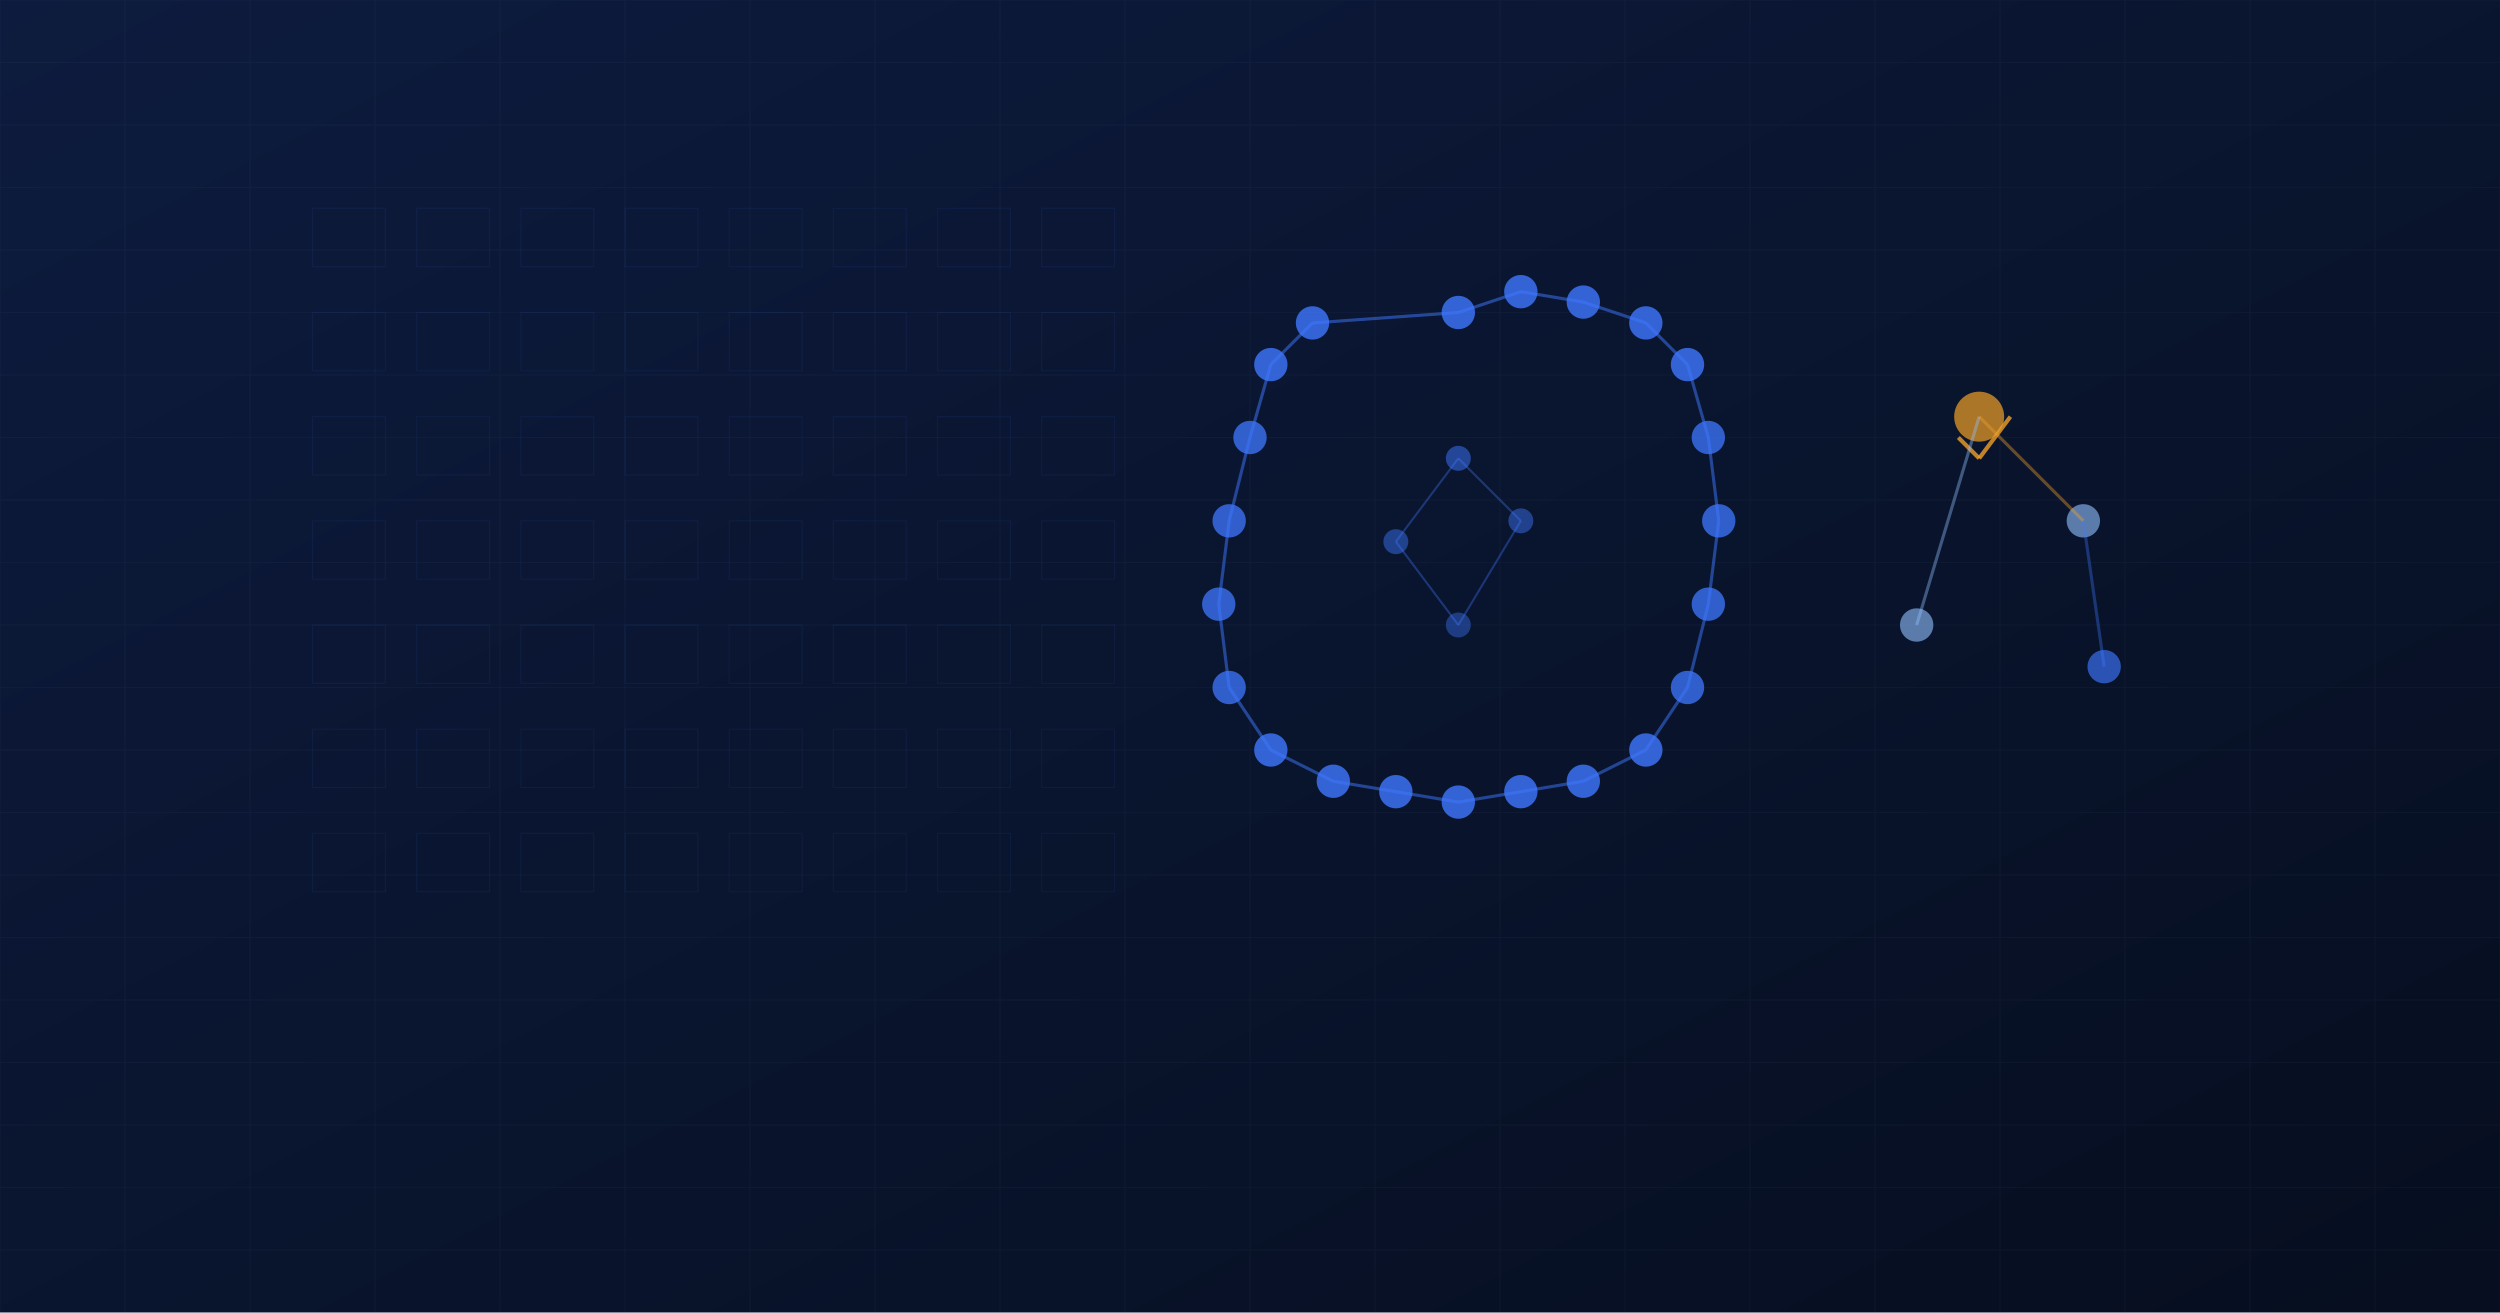
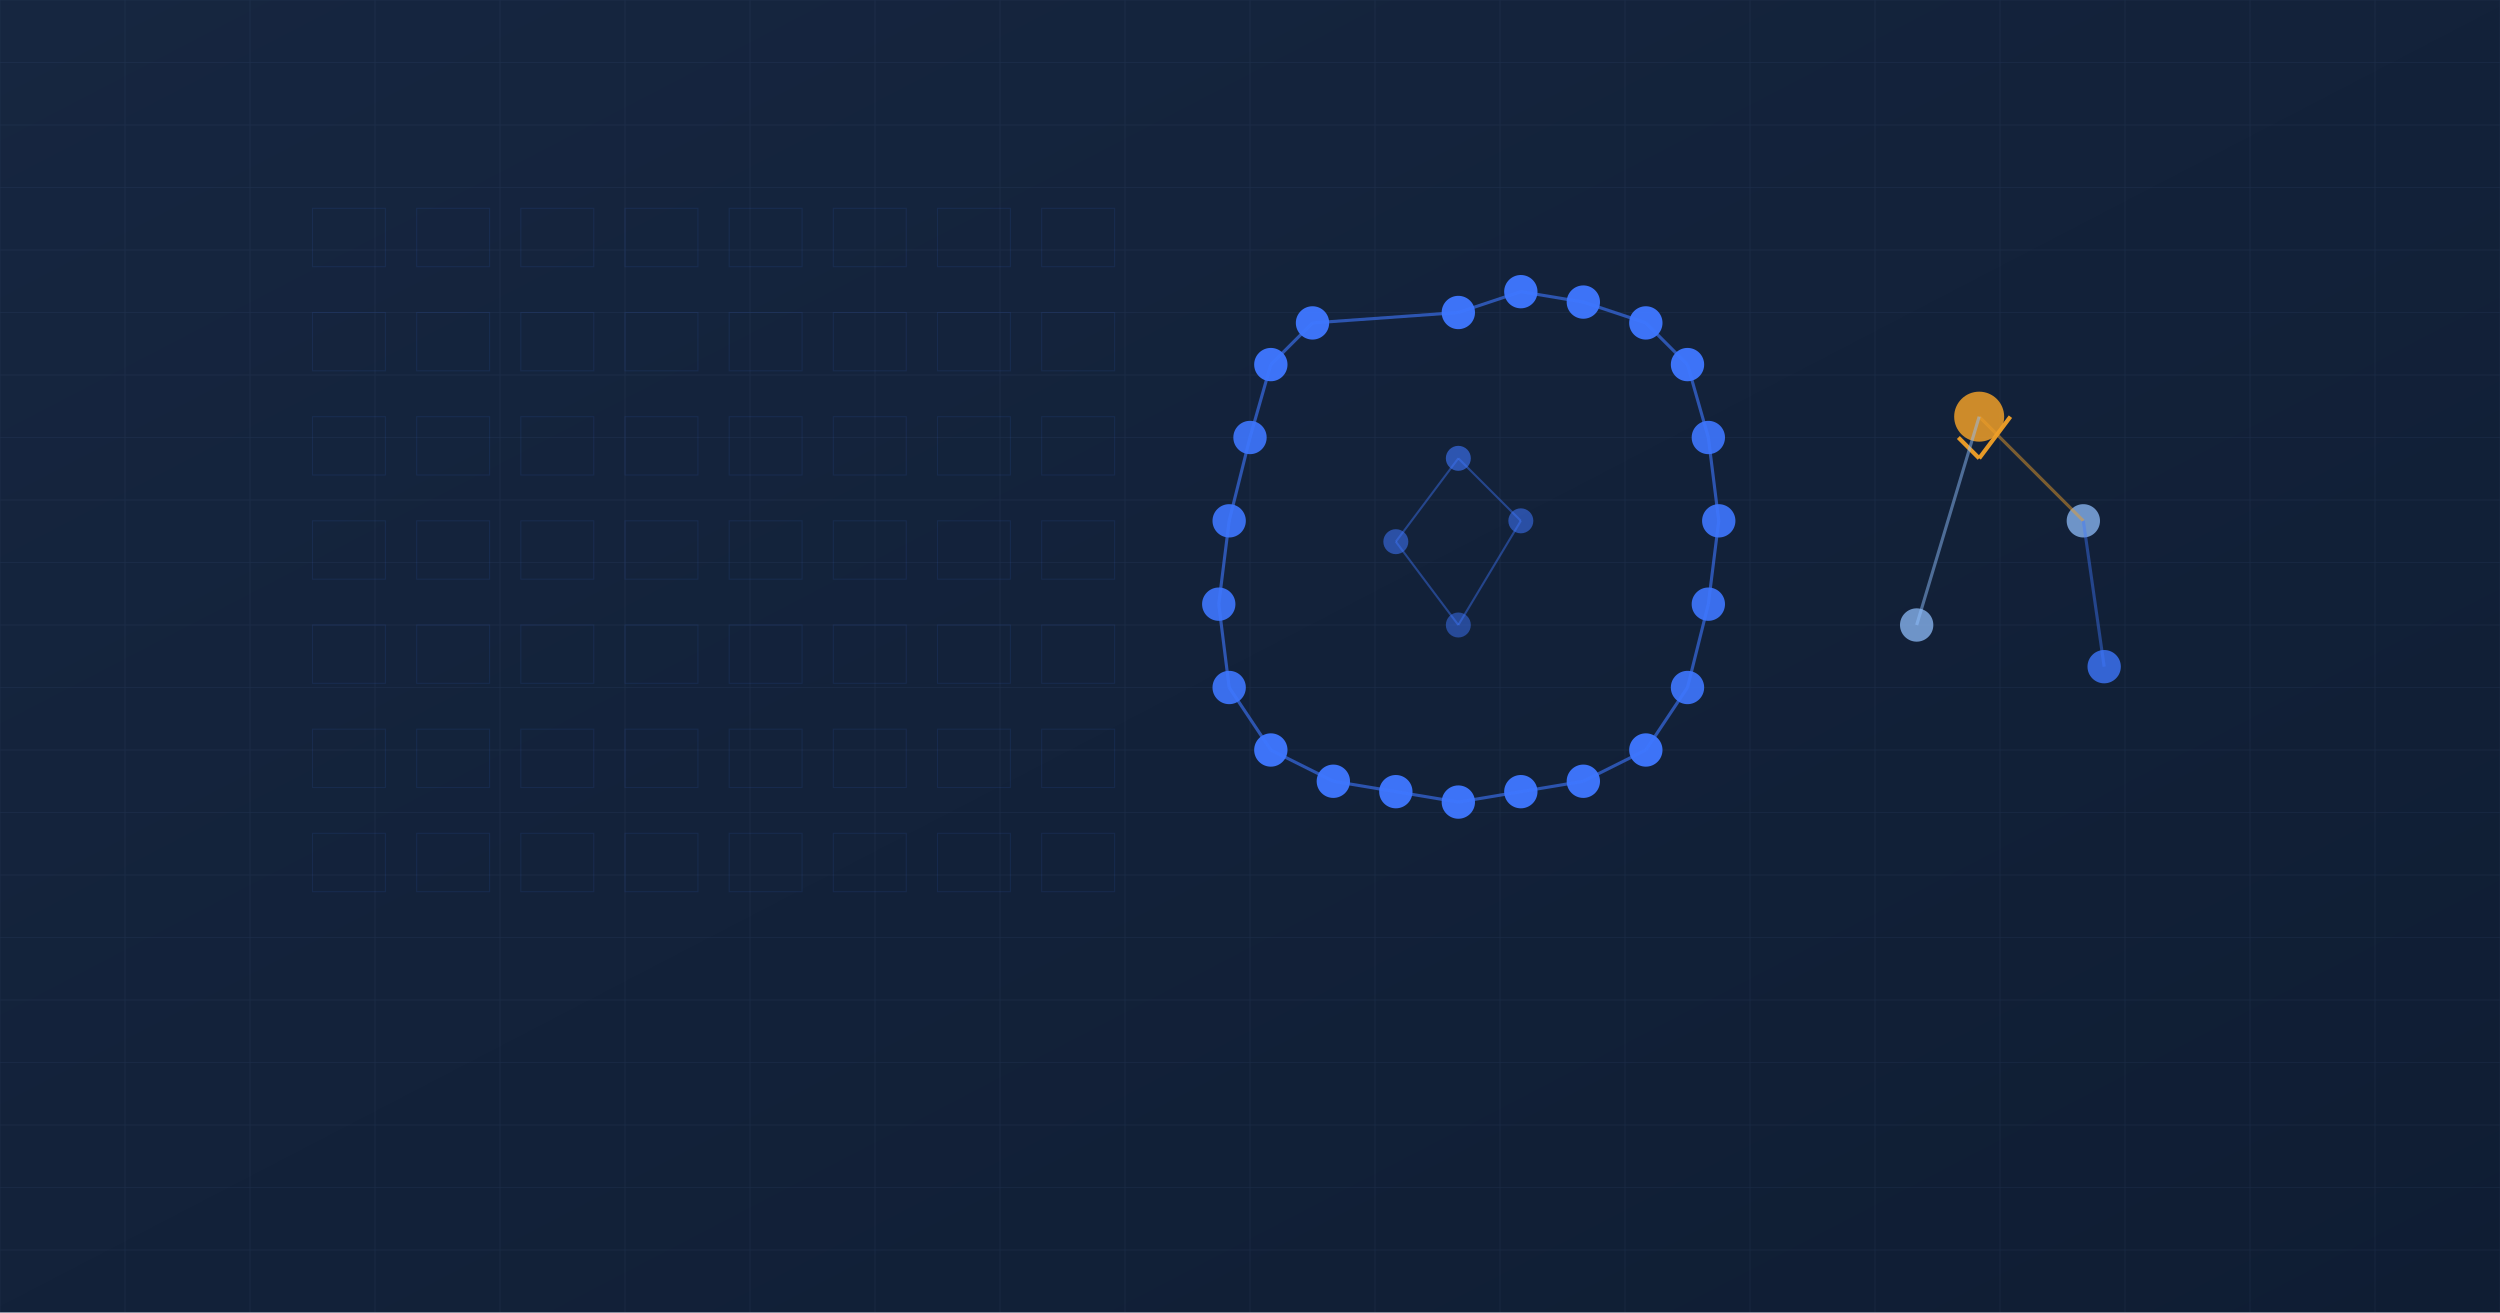
<svg xmlns="http://www.w3.org/2000/svg" width="1200" height="630" viewBox="0 0 1200 630">
  <defs>
    <linearGradient id="bgGrad7" x1="0%" y1="0%" x2="100%" y2="100%">
-       <stop offset="0%" style="stop-color:#0d1b3e;stop-opacity:1" />
-       <stop offset="100%" style="stop-color:#060e1f;stop-opacity:1" />
+       <stop offset="0%" style="stop-color:#162640;stop-opacity:1" />
+       <stop offset="100%" style="stop-color:#0f1d33;stop-opacity:1" />
    </linearGradient>
  </defs>
  <rect width="1200" height="630" fill="url(#bgGrad7)" />
-   <g stroke="#91c1ff" stroke-width="0.3" opacity="0.06">
+   <g stroke="#91c1ff" stroke-width="0.3" opacity="0.08">
    <line x1="0" y1="0" x2="1200" y2="0" />
    <line x1="0" y1="30" x2="1200" y2="30" />
    <line x1="0" y1="60" x2="1200" y2="60" />
    <line x1="0" y1="90" x2="1200" y2="90" />
    <line x1="0" y1="120" x2="1200" y2="120" />
    <line x1="0" y1="150" x2="1200" y2="150" />
    <line x1="0" y1="180" x2="1200" y2="180" />
    <line x1="0" y1="210" x2="1200" y2="210" />
    <line x1="0" y1="240" x2="1200" y2="240" />
    <line x1="0" y1="270" x2="1200" y2="270" />
    <line x1="0" y1="300" x2="1200" y2="300" />
    <line x1="0" y1="330" x2="1200" y2="330" />
    <line x1="0" y1="360" x2="1200" y2="360" />
    <line x1="0" y1="390" x2="1200" y2="390" />
    <line x1="0" y1="420" x2="1200" y2="420" />
    <line x1="0" y1="450" x2="1200" y2="450" />
    <line x1="0" y1="480" x2="1200" y2="480" />
    <line x1="0" y1="510" x2="1200" y2="510" />
    <line x1="0" y1="540" x2="1200" y2="540" />
    <line x1="0" y1="570" x2="1200" y2="570" />
    <line x1="0" y1="600" x2="1200" y2="600" />
    <line x1="0" y1="630" x2="1200" y2="630" />
    <line x1="0" y1="0" x2="0" y2="630" />
    <line x1="60" y1="0" x2="60" y2="630" />
    <line x1="120" y1="0" x2="120" y2="630" />
    <line x1="180" y1="0" x2="180" y2="630" />
    <line x1="240" y1="0" x2="240" y2="630" />
    <line x1="300" y1="0" x2="300" y2="630" />
    <line x1="360" y1="0" x2="360" y2="630" />
    <line x1="420" y1="0" x2="420" y2="630" />
    <line x1="480" y1="0" x2="480" y2="630" />
    <line x1="540" y1="0" x2="540" y2="630" />
    <line x1="600" y1="0" x2="600" y2="630" />
    <line x1="660" y1="0" x2="660" y2="630" />
    <line x1="720" y1="0" x2="720" y2="630" />
    <line x1="780" y1="0" x2="780" y2="630" />
    <line x1="840" y1="0" x2="840" y2="630" />
    <line x1="900" y1="0" x2="900" y2="630" />
    <line x1="960" y1="0" x2="960" y2="630" />
    <line x1="1020" y1="0" x2="1020" y2="630" />
    <line x1="1080" y1="0" x2="1080" y2="630" />
    <line x1="1140" y1="0" x2="1140" y2="630" />
    <line x1="1200" y1="0" x2="1200" y2="630" />
  </g>
-   <g opacity="0.08" stroke="#3E77FF" stroke-width="0.5">
+   <g opacity="0.096" stroke="#3E77FF" stroke-width="0.5">
    <rect x="150" y="100" width="35" height="28" fill="none" />
    <rect x="200" y="100" width="35" height="28" fill="none" />
    <rect x="250" y="100" width="35" height="28" fill="none" />
    <rect x="300" y="100" width="35" height="28" fill="none" />
    <rect x="350" y="100" width="35" height="28" fill="none" />
    <rect x="400" y="100" width="35" height="28" fill="none" />
    <rect x="450" y="100" width="35" height="28" fill="none" />
    <rect x="500" y="100" width="35" height="28" fill="none" />
    <rect x="150" y="150" width="35" height="28" fill="none" />
    <rect x="200" y="150" width="35" height="28" fill="none" />
    <rect x="250" y="150" width="35" height="28" fill="none" />
    <rect x="300" y="150" width="35" height="28" fill="none" />
    <rect x="350" y="150" width="35" height="28" fill="none" />
    <rect x="400" y="150" width="35" height="28" fill="none" />
    <rect x="450" y="150" width="35" height="28" fill="none" />
    <rect x="500" y="150" width="35" height="28" fill="none" />
    <rect x="150" y="200" width="35" height="28" fill="none" />
    <rect x="200" y="200" width="35" height="28" fill="none" />
    <rect x="250" y="200" width="35" height="28" fill="none" />
    <rect x="300" y="200" width="35" height="28" fill="none" />
    <rect x="350" y="200" width="35" height="28" fill="none" />
    <rect x="400" y="200" width="35" height="28" fill="none" />
    <rect x="450" y="200" width="35" height="28" fill="none" />
    <rect x="500" y="200" width="35" height="28" fill="none" />
    <rect x="150" y="250" width="35" height="28" fill="none" />
    <rect x="200" y="250" width="35" height="28" fill="none" />
    <rect x="250" y="250" width="35" height="28" fill="none" />
    <rect x="300" y="250" width="35" height="28" fill="none" />
    <rect x="350" y="250" width="35" height="28" fill="none" />
    <rect x="400" y="250" width="35" height="28" fill="none" />
    <rect x="450" y="250" width="35" height="28" fill="none" />
    <rect x="500" y="250" width="35" height="28" fill="none" />
    <rect x="150" y="300" width="35" height="28" fill="none" />
    <rect x="200" y="300" width="35" height="28" fill="none" />
    <rect x="250" y="300" width="35" height="28" fill="none" />
    <rect x="300" y="300" width="35" height="28" fill="none" />
    <rect x="350" y="300" width="35" height="28" fill="none" />
    <rect x="400" y="300" width="35" height="28" fill="none" />
    <rect x="450" y="300" width="35" height="28" fill="none" />
    <rect x="500" y="300" width="35" height="28" fill="none" />
    <rect x="150" y="350" width="35" height="28" fill="none" />
    <rect x="200" y="350" width="35" height="28" fill="none" />
    <rect x="250" y="350" width="35" height="28" fill="none" />
    <rect x="300" y="350" width="35" height="28" fill="none" />
    <rect x="350" y="350" width="35" height="28" fill="none" />
    <rect x="400" y="350" width="35" height="28" fill="none" />
    <rect x="450" y="350" width="35" height="28" fill="none" />
    <rect x="500" y="350" width="35" height="28" fill="none" />
    <rect x="150" y="400" width="35" height="28" fill="none" />
    <rect x="200" y="400" width="35" height="28" fill="none" />
    <rect x="250" y="400" width="35" height="28" fill="none" />
    <rect x="300" y="400" width="35" height="28" fill="none" />
    <rect x="350" y="400" width="35" height="28" fill="none" />
    <rect x="400" y="400" width="35" height="28" fill="none" />
    <rect x="450" y="400" width="35" height="28" fill="none" />
    <rect x="500" y="400" width="35" height="28" fill="none" />
  </g>
-   <circle cx="700" cy="150" r="8" fill="#3E77FF" opacity="0.8" />
-   <circle cx="730" cy="140" r="8" fill="#3E77FF" opacity="0.8" />
-   <circle cx="760" cy="145" r="8" fill="#3E77FF" opacity="0.8" />
-   <circle cx="790" cy="155" r="8" fill="#3E77FF" opacity="0.8" />
-   <circle cx="810" cy="175" r="8" fill="#3E77FF" opacity="0.8" />
-   <circle cx="820" cy="210" r="8" fill="#3E77FF" opacity="0.75" />
-   <circle cx="825" cy="250" r="8" fill="#3E77FF" opacity="0.75" />
-   <circle cx="820" cy="290" r="8" fill="#3E77FF" opacity="0.75" />
-   <circle cx="810" cy="330" r="8" fill="#3E77FF" opacity="0.75" />
-   <circle cx="790" cy="360" r="8" fill="#3E77FF" opacity="0.8" />
-   <circle cx="760" cy="375" r="8" fill="#3E77FF" opacity="0.8" />
-   <circle cx="730" cy="380" r="8" fill="#3E77FF" opacity="0.8" />
-   <circle cx="700" cy="385" r="8" fill="#3E77FF" opacity="0.8" />
-   <circle cx="670" cy="380" r="8" fill="#3E77FF" opacity="0.8" />
-   <circle cx="640" cy="375" r="8" fill="#3E77FF" opacity="0.8" />
-   <circle cx="610" cy="360" r="8" fill="#3E77FF" opacity="0.8" />
-   <circle cx="590" cy="330" r="8" fill="#3E77FF" opacity="0.75" />
-   <circle cx="585" cy="290" r="8" fill="#3E77FF" opacity="0.75" />
-   <circle cx="590" cy="250" r="8" fill="#3E77FF" opacity="0.75" />
-   <circle cx="600" cy="210" r="8" fill="#3E77FF" opacity="0.75" />
-   <circle cx="610" cy="175" r="8" fill="#3E77FF" opacity="0.8" />
-   <circle cx="630" cy="155" r="8" fill="#3E77FF" opacity="0.8" />
-   <circle cx="700" cy="220" r="6" fill="#3E77FF" opacity="0.5" />
-   <circle cx="730" cy="250" r="6" fill="#3E77FF" opacity="0.45" />
-   <circle cx="670" cy="260" r="6" fill="#3E77FF" opacity="0.45" />
-   <circle cx="700" cy="300" r="6" fill="#3E77FF" opacity="0.4" />
-   <line x1="700" y1="150" x2="730" y2="140" stroke="#3E77FF" stroke-width="1.5" opacity="0.5" />
-   <line x1="730" y1="140" x2="760" y2="145" stroke="#3E77FF" stroke-width="1.5" opacity="0.5" />
-   <line x1="760" y1="145" x2="790" y2="155" stroke="#3E77FF" stroke-width="1.5" opacity="0.5" />
-   <line x1="790" y1="155" x2="810" y2="175" stroke="#3E77FF" stroke-width="1.5" opacity="0.5" />
-   <line x1="810" y1="175" x2="820" y2="210" stroke="#3E77FF" stroke-width="1.5" opacity="0.5" />
-   <line x1="820" y1="210" x2="825" y2="250" stroke="#3E77FF" stroke-width="1.5" opacity="0.5" />
-   <line x1="825" y1="250" x2="820" y2="290" stroke="#3E77FF" stroke-width="1.5" opacity="0.5" />
-   <line x1="820" y1="290" x2="810" y2="330" stroke="#3E77FF" stroke-width="1.5" opacity="0.5" />
-   <line x1="810" y1="330" x2="790" y2="360" stroke="#3E77FF" stroke-width="1.5" opacity="0.5" />
-   <line x1="790" y1="360" x2="760" y2="375" stroke="#3E77FF" stroke-width="1.5" opacity="0.5" />
-   <line x1="760" y1="375" x2="730" y2="380" stroke="#3E77FF" stroke-width="1.5" opacity="0.5" />
-   <line x1="730" y1="380" x2="700" y2="385" stroke="#3E77FF" stroke-width="1.5" opacity="0.5" />
-   <line x1="700" y1="385" x2="670" y2="380" stroke="#3E77FF" stroke-width="1.5" opacity="0.5" />
-   <line x1="670" y1="380" x2="640" y2="375" stroke="#3E77FF" stroke-width="1.5" opacity="0.5" />
-   <line x1="640" y1="375" x2="610" y2="360" stroke="#3E77FF" stroke-width="1.5" opacity="0.5" />
-   <line x1="610" y1="360" x2="590" y2="330" stroke="#3E77FF" stroke-width="1.5" opacity="0.5" />
-   <line x1="590" y1="330" x2="585" y2="290" stroke="#3E77FF" stroke-width="1.5" opacity="0.5" />
-   <line x1="585" y1="290" x2="590" y2="250" stroke="#3E77FF" stroke-width="1.5" opacity="0.5" />
-   <line x1="590" y1="250" x2="600" y2="210" stroke="#3E77FF" stroke-width="1.5" opacity="0.5" />
-   <line x1="600" y1="210" x2="610" y2="175" stroke="#3E77FF" stroke-width="1.5" opacity="0.5" />
-   <line x1="610" y1="175" x2="630" y2="155" stroke="#3E77FF" stroke-width="1.5" opacity="0.5" />
-   <line x1="630" y1="155" x2="700" y2="150" stroke="#3E77FF" stroke-width="1.5" opacity="0.5" />
-   <line x1="700" y1="220" x2="730" y2="250" stroke="#3E77FF" stroke-width="1" opacity="0.35" />
-   <line x1="730" y1="250" x2="700" y2="300" stroke="#3E77FF" stroke-width="1" opacity="0.35" />
-   <line x1="700" y1="300" x2="670" y2="260" stroke="#3E77FF" stroke-width="1" opacity="0.35" />
-   <line x1="670" y1="260" x2="700" y2="220" stroke="#3E77FF" stroke-width="1" opacity="0.35" />
-   <circle cx="950" cy="200" r="12" fill="#EF9F27" opacity="0.7" />
-   <line x1="940" y1="210" x2="950" y2="220" stroke="#EF9F27" stroke-width="2" opacity="0.8" />
-   <line x1="950" y1="220" x2="965" y2="200" stroke="#EF9F27" stroke-width="2" opacity="0.8" />
-   <circle cx="1000" cy="250" r="8" fill="#91c1ff" opacity="0.6" />
-   <circle cx="920" cy="300" r="8" fill="#91c1ff" opacity="0.6" />
-   <circle cx="1010" cy="320" r="8" fill="#3E77FF" opacity="0.65" />
-   <line x1="950" y1="200" x2="1000" y2="250" stroke="#EF9F27" stroke-width="1.5" opacity="0.4" />
-   <line x1="950" y1="200" x2="920" y2="300" stroke="#91c1ff" stroke-width="1.5" opacity="0.4" />
-   <line x1="1000" y1="250" x2="1010" y2="320" stroke="#3E77FF" stroke-width="1.5" opacity="0.35" />
+   <circle cx="700" cy="150" r="8" fill="#3E77FF" opacity="0.96" />
+   <circle cx="730" cy="140" r="8" fill="#3E77FF" opacity="0.96" />
+   <circle cx="760" cy="145" r="8" fill="#3E77FF" opacity="0.96" />
+   <circle cx="790" cy="155" r="8" fill="#3E77FF" opacity="0.96" />
+   <circle cx="810" cy="175" r="8" fill="#3E77FF" opacity="0.96" />
+   <circle cx="820" cy="210" r="8" fill="#3E77FF" opacity="0.9" />
+   <circle cx="825" cy="250" r="8" fill="#3E77FF" opacity="0.9" />
+   <circle cx="820" cy="290" r="8" fill="#3E77FF" opacity="0.9" />
+   <circle cx="810" cy="330" r="8" fill="#3E77FF" opacity="0.9" />
+   <circle cx="790" cy="360" r="8" fill="#3E77FF" opacity="0.96" />
+   <circle cx="760" cy="375" r="8" fill="#3E77FF" opacity="0.96" />
+   <circle cx="730" cy="380" r="8" fill="#3E77FF" opacity="0.96" />
+   <circle cx="700" cy="385" r="8" fill="#3E77FF" opacity="0.96" />
+   <circle cx="670" cy="380" r="8" fill="#3E77FF" opacity="0.96" />
+   <circle cx="640" cy="375" r="8" fill="#3E77FF" opacity="0.96" />
+   <circle cx="610" cy="360" r="8" fill="#3E77FF" opacity="0.96" />
+   <circle cx="590" cy="330" r="8" fill="#3E77FF" opacity="0.9" />
+   <circle cx="585" cy="290" r="8" fill="#3E77FF" opacity="0.9" />
+   <circle cx="590" cy="250" r="8" fill="#3E77FF" opacity="0.9" />
+   <circle cx="600" cy="210" r="8" fill="#3E77FF" opacity="0.9" />
+   <circle cx="610" cy="175" r="8" fill="#3E77FF" opacity="0.96" />
+   <circle cx="630" cy="155" r="8" fill="#3E77FF" opacity="0.96" />
+   <circle cx="700" cy="220" r="6" fill="#3E77FF" opacity="0.6" />
+   <circle cx="730" cy="250" r="6" fill="#3E77FF" opacity="0.54" />
+   <circle cx="670" cy="260" r="6" fill="#3E77FF" opacity="0.54" />
+   <circle cx="700" cy="300" r="6" fill="#3E77FF" opacity="0.48" />
+   <line x1="700" y1="150" x2="730" y2="140" stroke="#3E77FF" stroke-width="1.5" opacity="0.6" />
+   <line x1="730" y1="140" x2="760" y2="145" stroke="#3E77FF" stroke-width="1.5" opacity="0.6" />
+   <line x1="760" y1="145" x2="790" y2="155" stroke="#3E77FF" stroke-width="1.5" opacity="0.6" />
+   <line x1="790" y1="155" x2="810" y2="175" stroke="#3E77FF" stroke-width="1.5" opacity="0.6" />
+   <line x1="810" y1="175" x2="820" y2="210" stroke="#3E77FF" stroke-width="1.5" opacity="0.6" />
+   <line x1="820" y1="210" x2="825" y2="250" stroke="#3E77FF" stroke-width="1.5" opacity="0.6" />
+   <line x1="825" y1="250" x2="820" y2="290" stroke="#3E77FF" stroke-width="1.5" opacity="0.6" />
+   <line x1="820" y1="290" x2="810" y2="330" stroke="#3E77FF" stroke-width="1.5" opacity="0.6" />
+   <line x1="810" y1="330" x2="790" y2="360" stroke="#3E77FF" stroke-width="1.5" opacity="0.6" />
+   <line x1="790" y1="360" x2="760" y2="375" stroke="#3E77FF" stroke-width="1.5" opacity="0.6" />
+   <line x1="760" y1="375" x2="730" y2="380" stroke="#3E77FF" stroke-width="1.5" opacity="0.6" />
+   <line x1="730" y1="380" x2="700" y2="385" stroke="#3E77FF" stroke-width="1.5" opacity="0.6" />
+   <line x1="700" y1="385" x2="670" y2="380" stroke="#3E77FF" stroke-width="1.5" opacity="0.6" />
+   <line x1="670" y1="380" x2="640" y2="375" stroke="#3E77FF" stroke-width="1.5" opacity="0.6" />
+   <line x1="640" y1="375" x2="610" y2="360" stroke="#3E77FF" stroke-width="1.5" opacity="0.6" />
+   <line x1="610" y1="360" x2="590" y2="330" stroke="#3E77FF" stroke-width="1.5" opacity="0.6" />
+   <line x1="590" y1="330" x2="585" y2="290" stroke="#3E77FF" stroke-width="1.5" opacity="0.6" />
+   <line x1="585" y1="290" x2="590" y2="250" stroke="#3E77FF" stroke-width="1.5" opacity="0.6" />
+   <line x1="590" y1="250" x2="600" y2="210" stroke="#3E77FF" stroke-width="1.5" opacity="0.6" />
+   <line x1="600" y1="210" x2="610" y2="175" stroke="#3E77FF" stroke-width="1.5" opacity="0.6" />
+   <line x1="610" y1="175" x2="630" y2="155" stroke="#3E77FF" stroke-width="1.5" opacity="0.6" />
+   <line x1="630" y1="155" x2="700" y2="150" stroke="#3E77FF" stroke-width="1.5" opacity="0.6" />
+   <line x1="700" y1="220" x2="730" y2="250" stroke="#3E77FF" stroke-width="1" opacity="0.42" />
+   <line x1="730" y1="250" x2="700" y2="300" stroke="#3E77FF" stroke-width="1" opacity="0.42" />
+   <line x1="700" y1="300" x2="670" y2="260" stroke="#3E77FF" stroke-width="1" opacity="0.42" />
+   <line x1="670" y1="260" x2="700" y2="220" stroke="#3E77FF" stroke-width="1" opacity="0.42" />
+   <circle cx="950" cy="200" r="12" fill="#EF9F27" opacity="0.84" />
+   <line x1="940" y1="210" x2="950" y2="220" stroke="#EF9F27" stroke-width="2" opacity="0.96" />
+   <line x1="950" y1="220" x2="965" y2="200" stroke="#EF9F27" stroke-width="2" opacity="0.96" />
+   <circle cx="1000" cy="250" r="8" fill="#91c1ff" opacity="0.72" />
+   <circle cx="920" cy="300" r="8" fill="#91c1ff" opacity="0.72" />
+   <circle cx="1010" cy="320" r="8" fill="#3E77FF" opacity="0.78" />
+   <line x1="950" y1="200" x2="1000" y2="250" stroke="#EF9F27" stroke-width="1.5" opacity="0.48" />
+   <line x1="950" y1="200" x2="920" y2="300" stroke="#91c1ff" stroke-width="1.5" opacity="0.48" />
+   <line x1="1000" y1="250" x2="1010" y2="320" stroke="#3E77FF" stroke-width="1.5" opacity="0.42" />
</svg>
